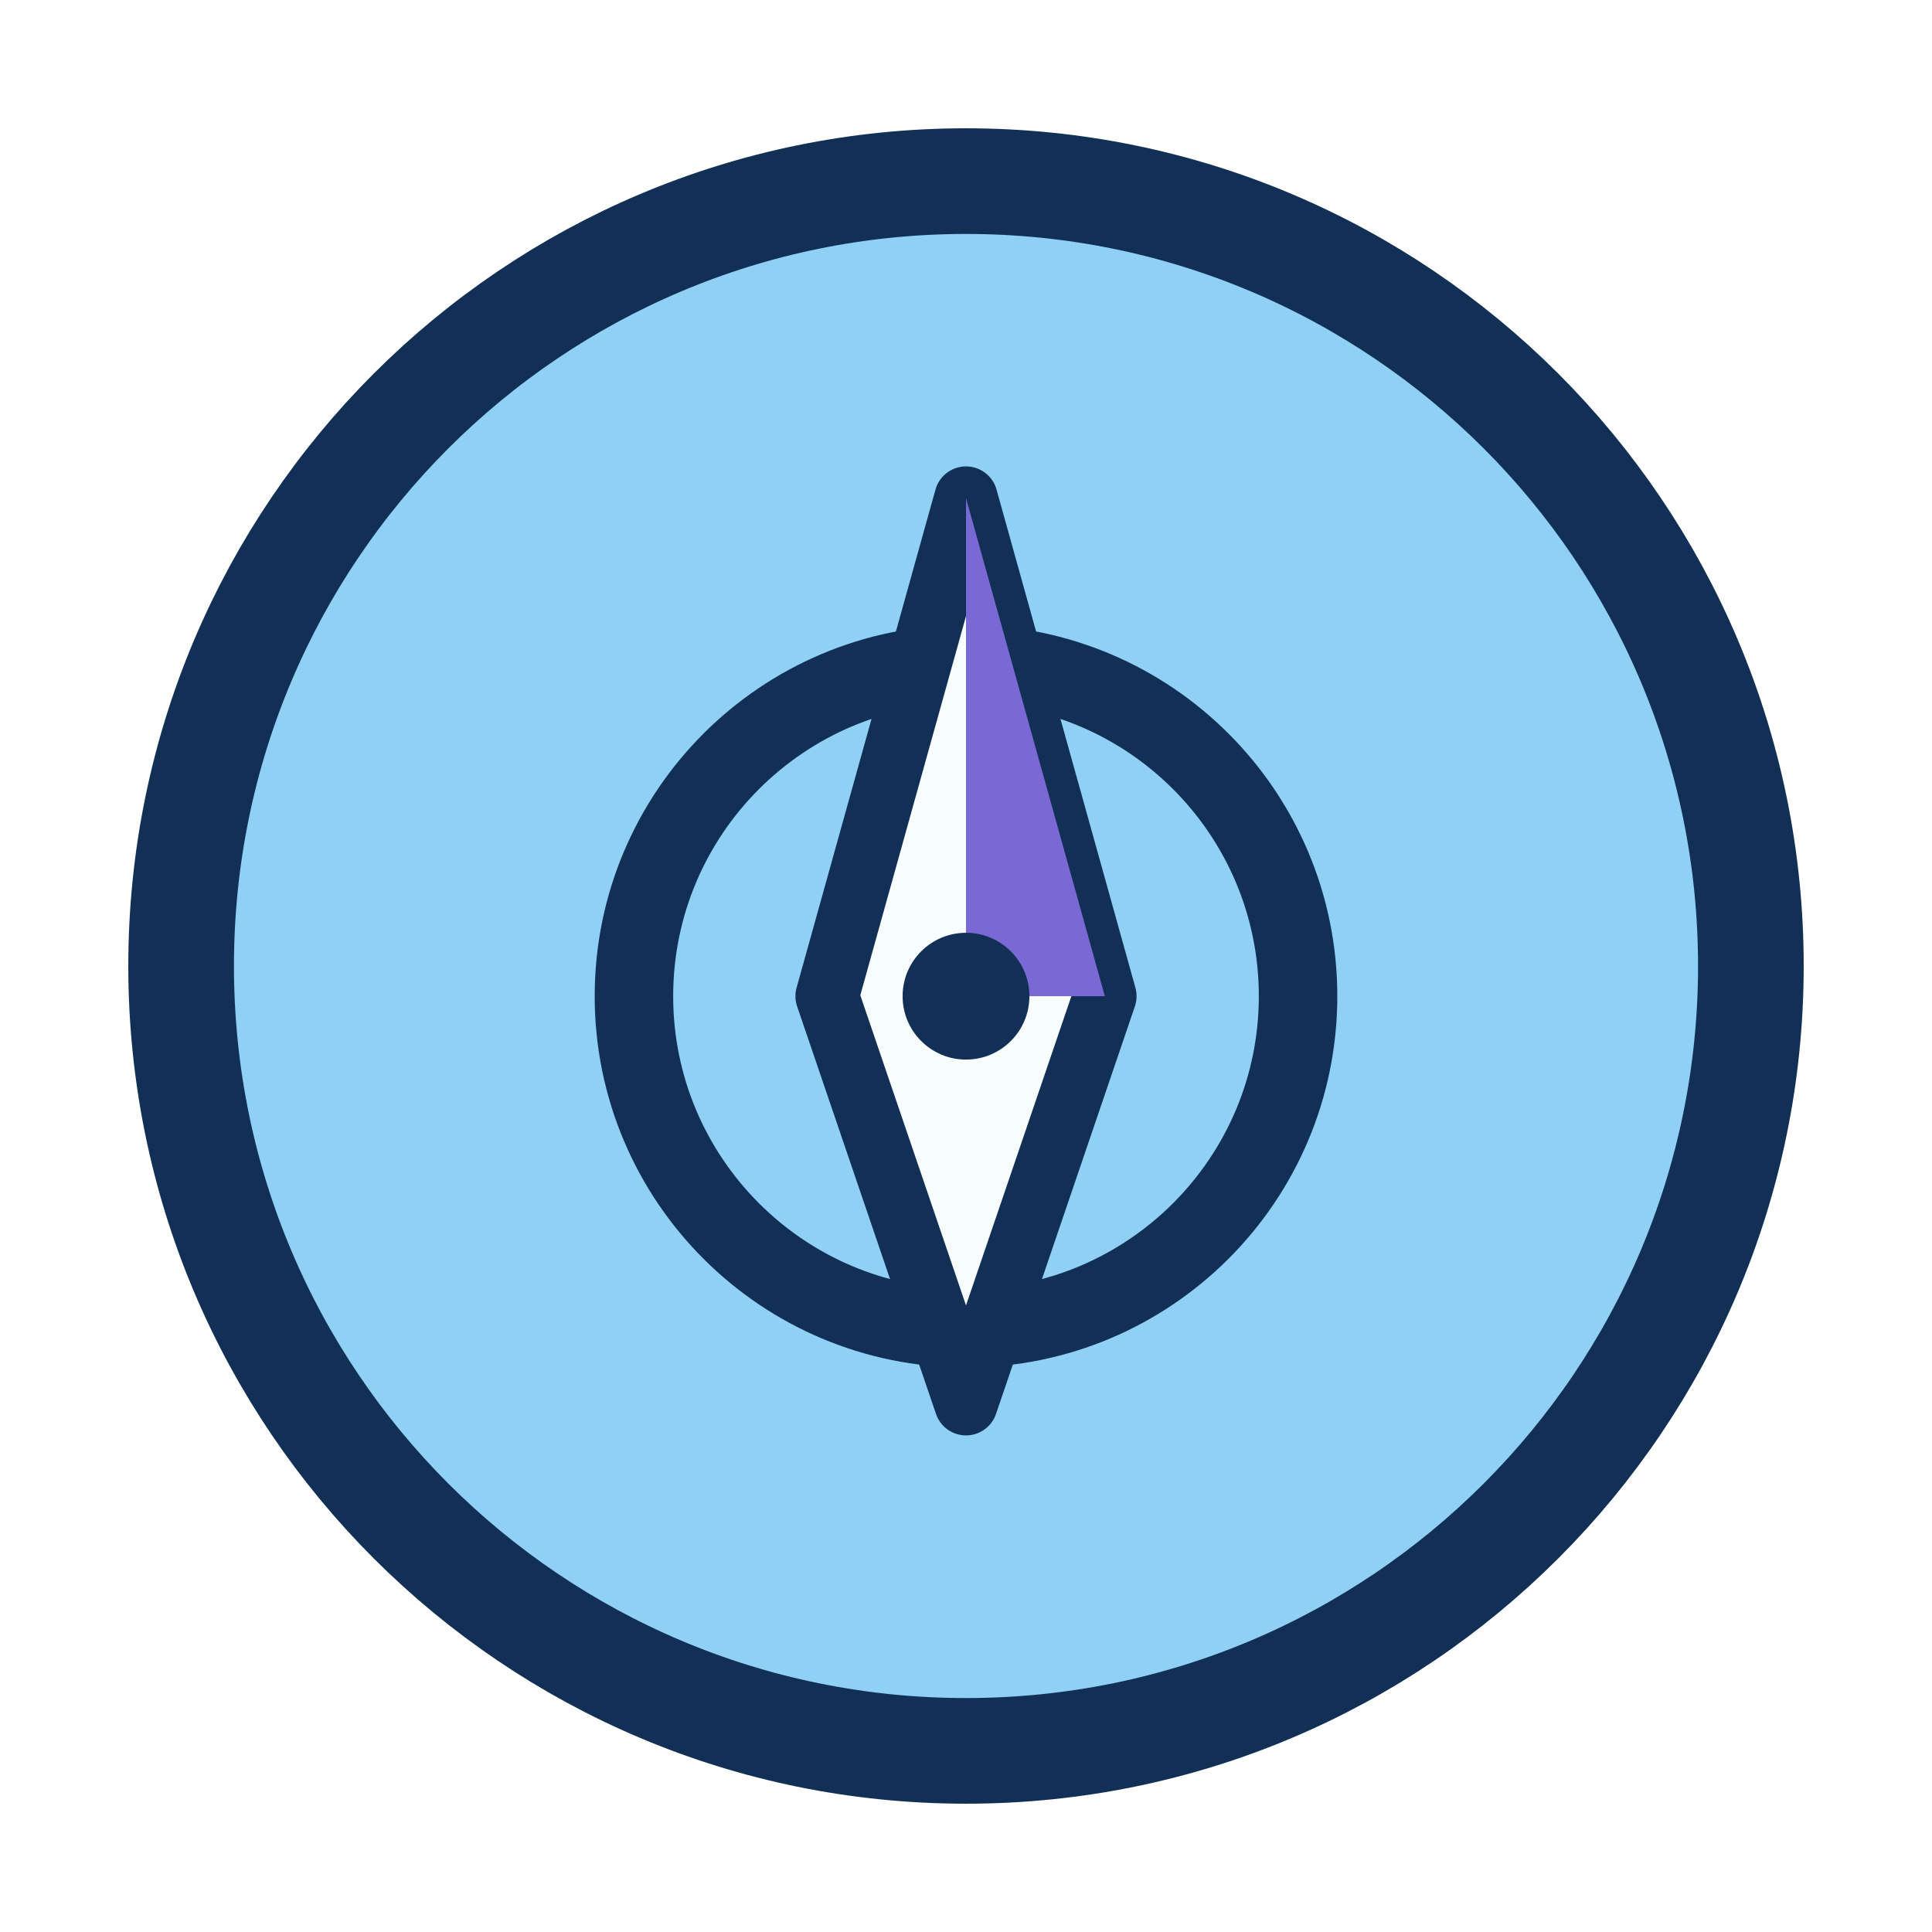
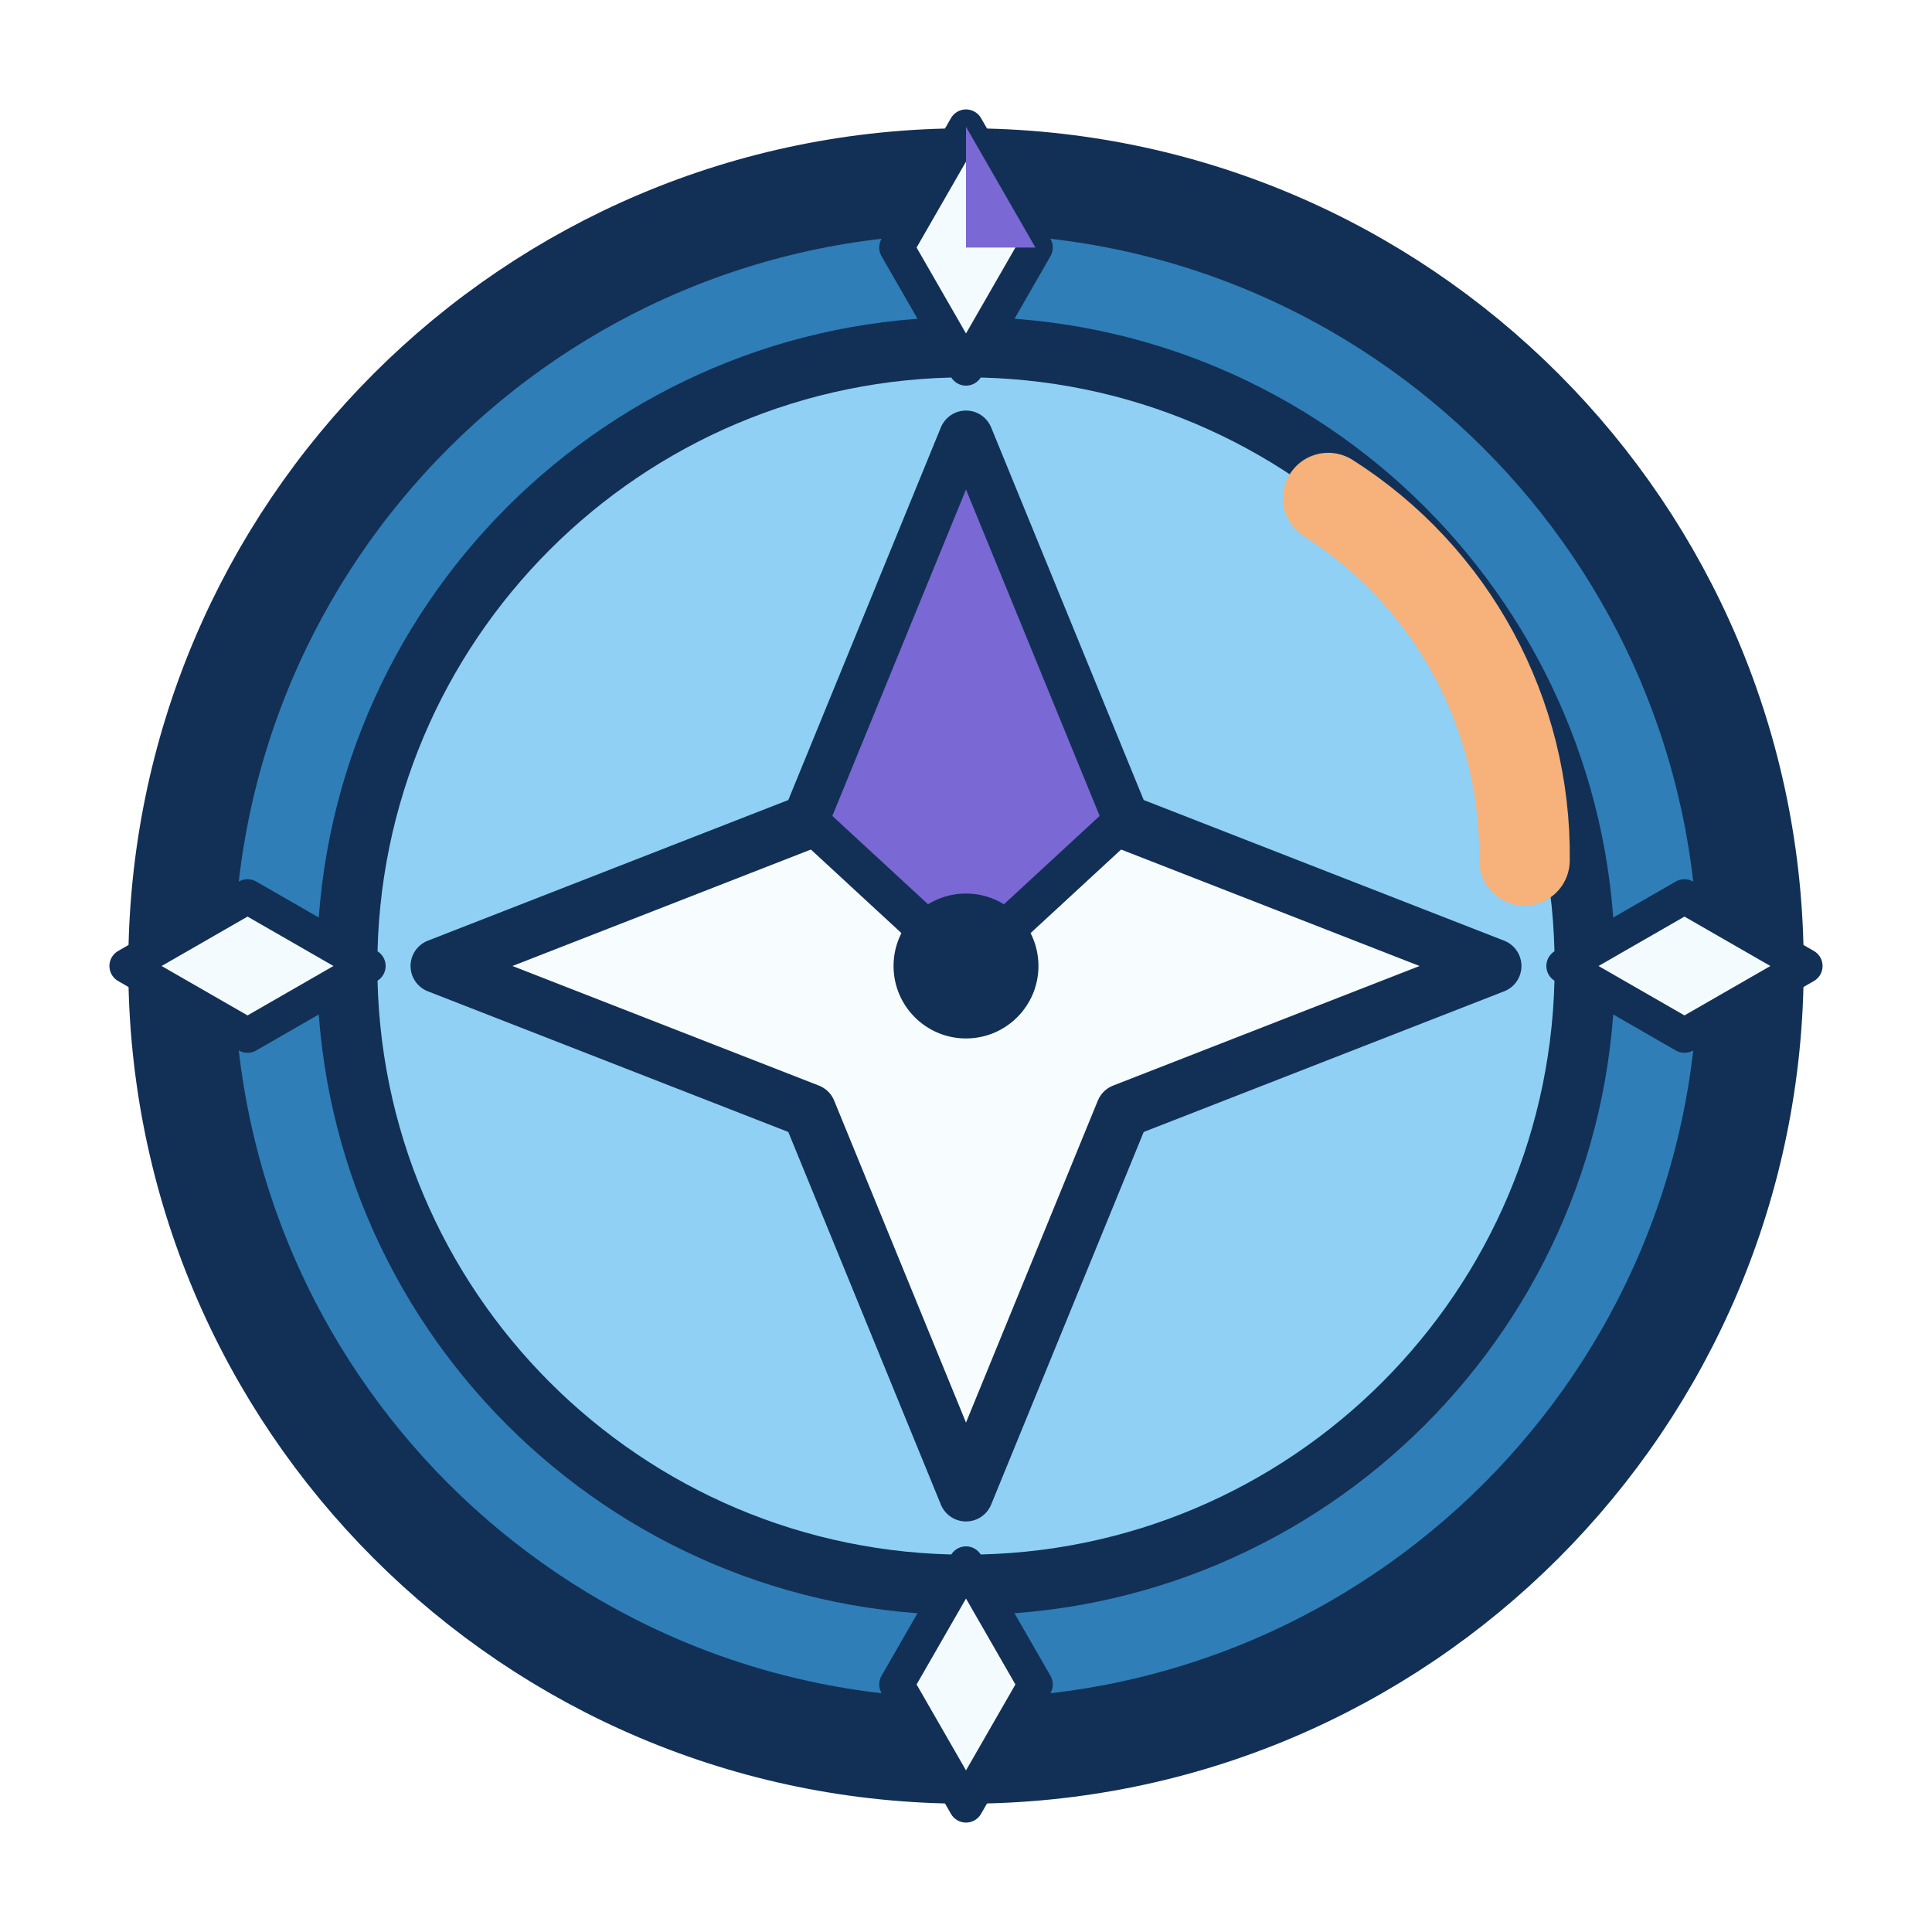
<svg xmlns="http://www.w3.org/2000/svg" viewBox="0 0 64 64">
-   <circle cx="32" cy="32" r="26" fill="#8fd0f4" stroke="#123056" stroke-width="3.5" />
-   <circle cx="32" cy="33" r="11" fill="none" stroke="#123056" stroke-width="2.6" />
-   <path d="M32 16.5 36.6 33 32 46.5 27.4 33Z" fill="#f7fcff" stroke="#123056" stroke-width="2.1" stroke-linejoin="round" />
-   <path d="M32 16.5 36.6 33 32 33Z" fill="#7a68d4" />
-   <circle cx="32" cy="33" r="2.1" fill="#123056" />
+   <circle cx="32" cy="32" r="26" fill="#2f7eb8" stroke="#123056" stroke-width="3.5" />
+   <circle cx="32" cy="32" r="20.5" fill="#8fd0f4" stroke="#123056" stroke-width="2" />
+   <g fill="#f4fbff" stroke="#123056" stroke-width="1.15" stroke-linejoin="round">
+     <path d="M32 4.2 34.3 8.2 32 12.2 29.7 8.2Z" />
+     <path d="M59.8 32 55.8 34.3 51.8 32 55.8 29.7Z" />
+     <path d="M32 59.8 29.7 55.8 32 51.8 34.3 55.8Z" />
+     <path d="M4.2 32 8.2 29.7 12.2 32 8.2 34.3Z" />
+   </g>
+   <path d="M32 4.2 34.3 8.2 32 8.2Z" fill="#7a68d4" />
+   <path d="M44 16.5a14 14 0 0 1 6.5 12" fill="none" stroke="#f6b27a" stroke-width="3" stroke-linecap="round" />
+   <path d="M32 14.5 37.2 27.2 49.5 32 37.2 36.8 32 49.5 26.8 36.8 14.5 32 26.8 27.2Z" fill="#f7fcff" stroke="#123056" stroke-width="1.8" stroke-linejoin="round" />
+   <path d="M32 14.5 37.2 27.2 32 32 26.8 27.2Z" fill="#7a68d4" stroke="#123056" stroke-width="1.3" stroke-linejoin="round" />
+   <circle cx="32" cy="32" r="2.4" fill="#123056" />
</svg>
